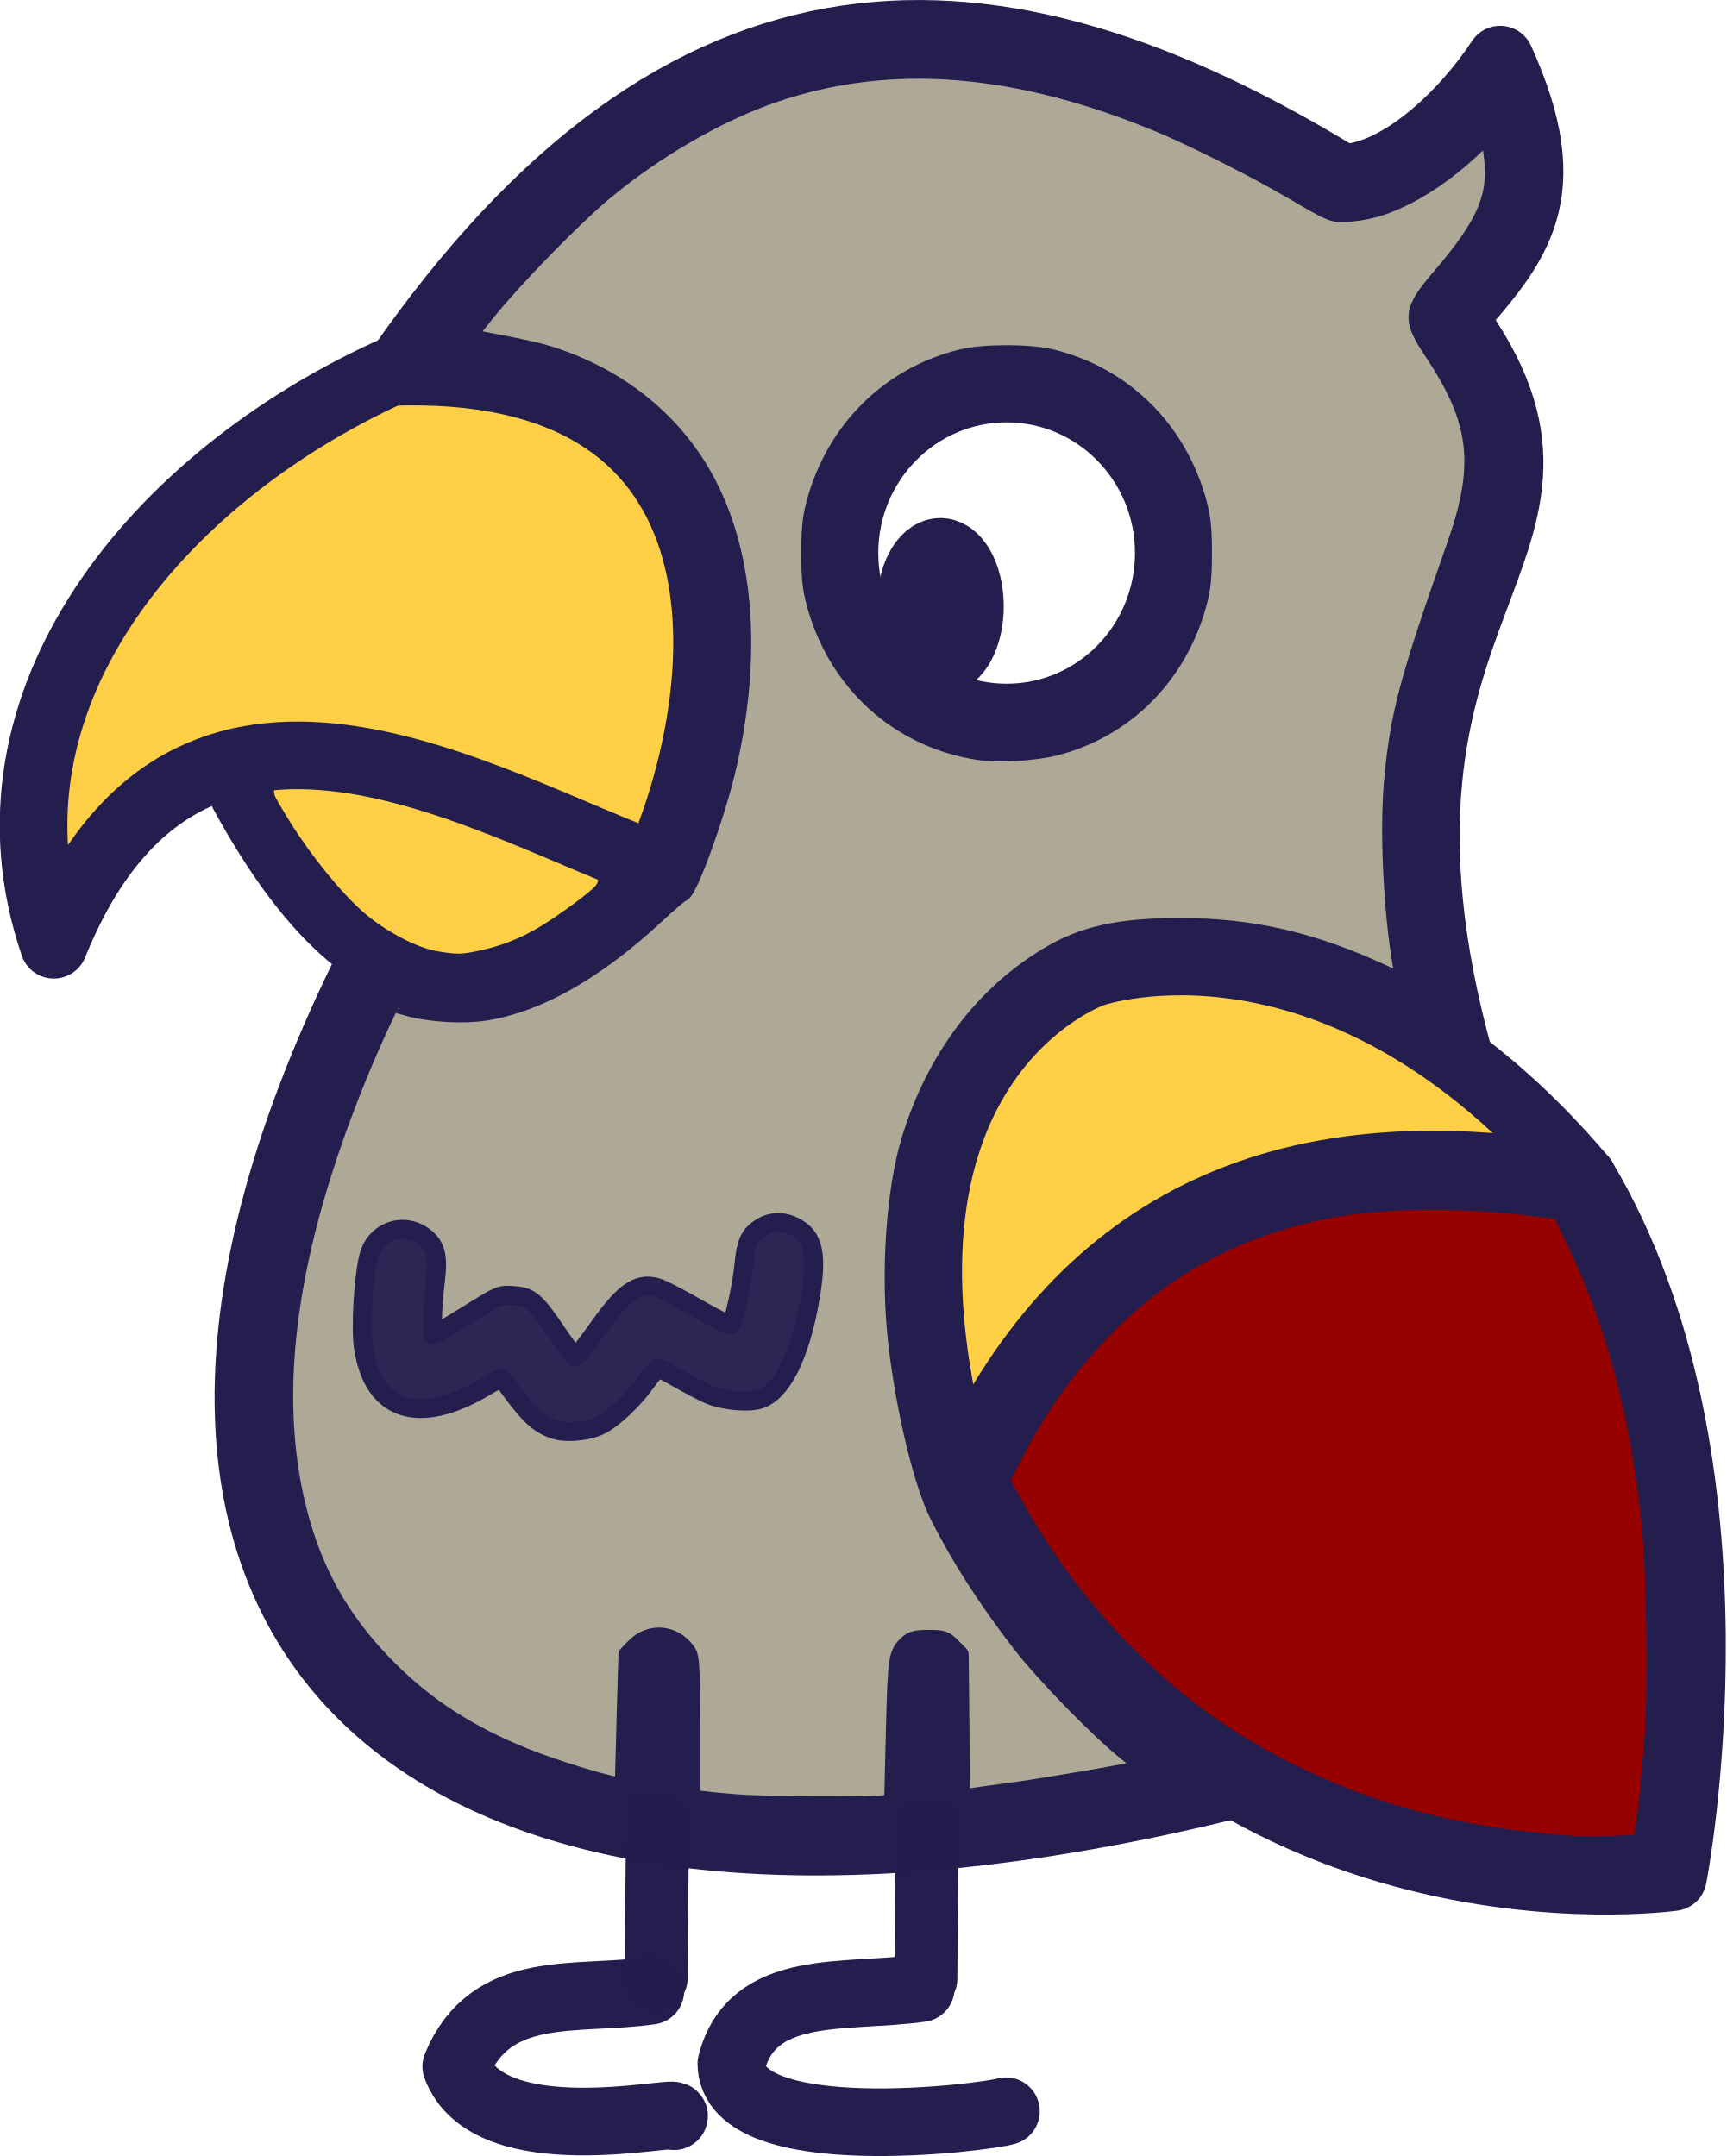
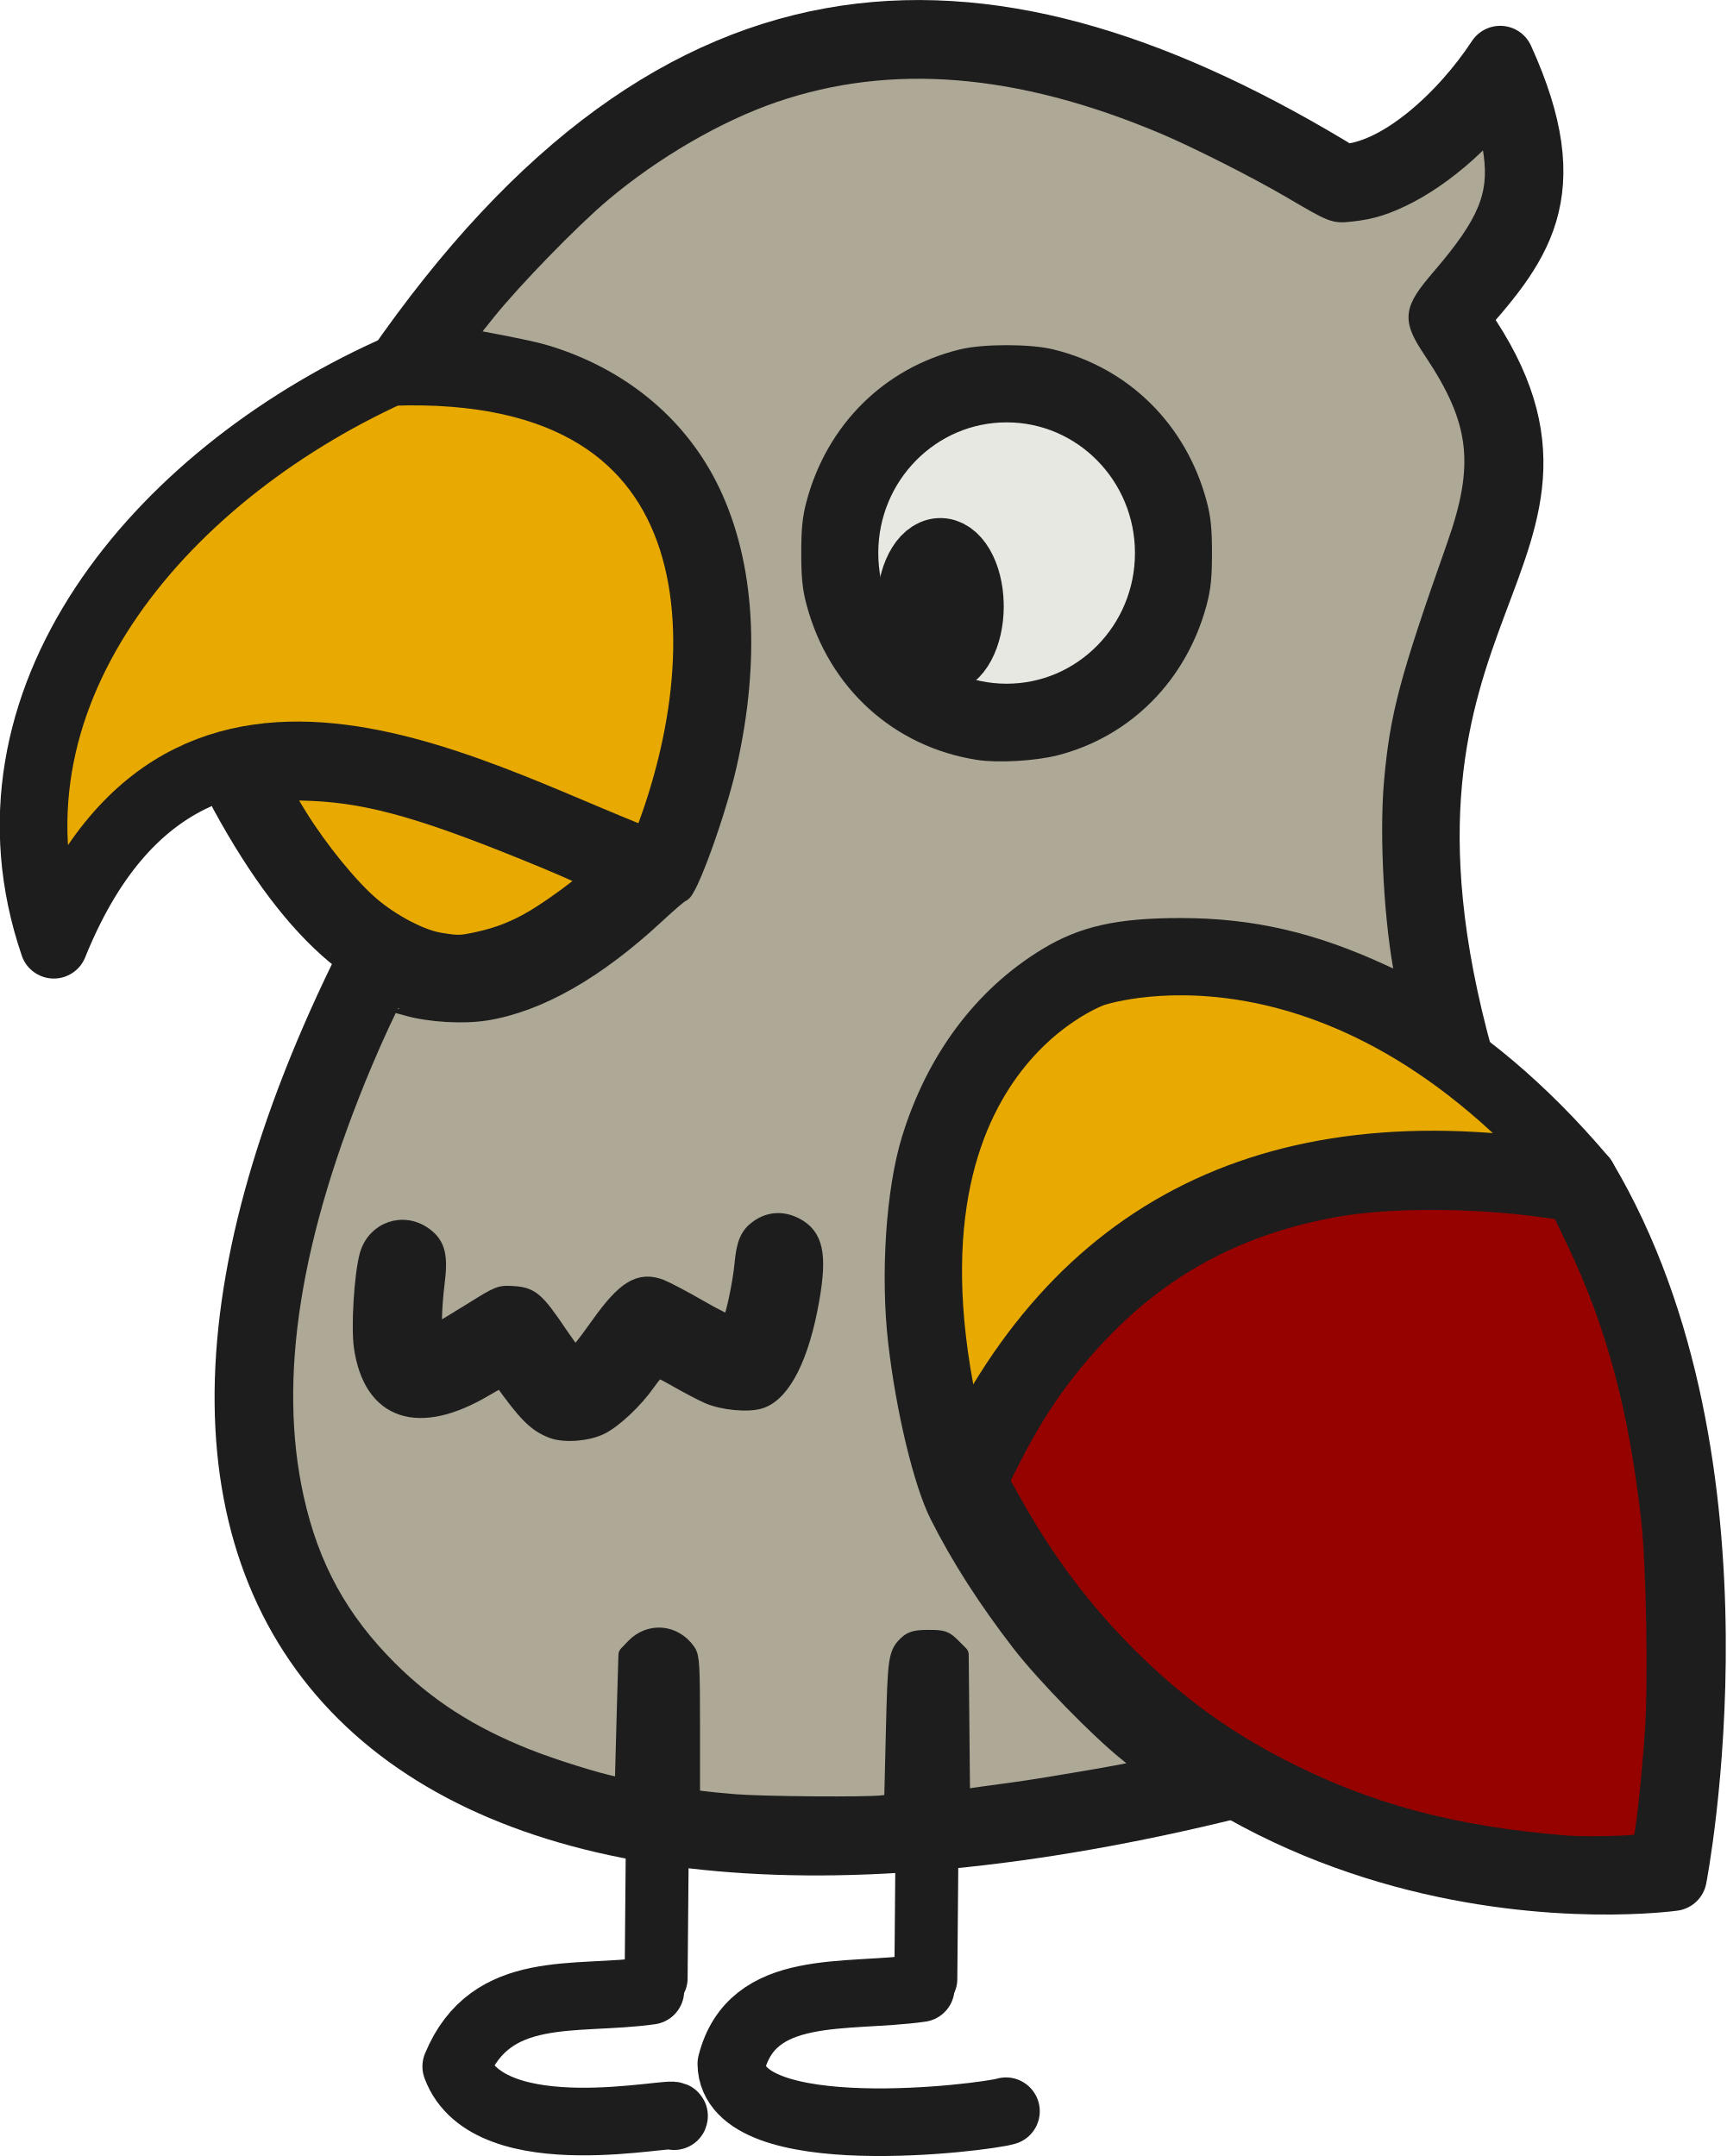
<svg xmlns="http://www.w3.org/2000/svg" width="53.837mm" height="67.24mm" viewBox="0 0 53.837 67.24" version="1.1" id="svg1" xml:space="preserve">
  <defs id="defs1" />
-   <g id="layer1" transform="translate(-83.49577,-202.7342)">
-     <g id="g35">
-       <path style="fill:none;fill-opacity:1;stroke:#241e4e;stroke-width:2.109;stroke-linecap:round;stroke-linejoin:round;stroke-dasharray:none;stroke-opacity:0.995" d="m 112.203,264.74 c -2.342,0.333 -5.26,-0.2 -5.905,2.362 0.041,2.665 7.93,1.671 8.562,1.476" id="path11-1" />
-       <path style="opacity:1;fill:#960200;fill-opacity:1;stroke:#241e4e;stroke-width:1.963;stroke-linecap:round;stroke-dasharray:none;stroke-opacity:1" d="m 104.036,254.795 -0.083,9.643" id="path10" />
-       <path style="fill:#960200;fill-opacity:1;stroke:#241e4e;stroke-width:1.963;stroke-linecap:round;stroke-dasharray:none;stroke-opacity:1" d="m 112.445,254.816 -0.083,9.643" id="path10-5" />
-       <path style="opacity:1;fill:none;fill-opacity:1;stroke:#241e4e;stroke-width:2.109;stroke-linecap:round;stroke-linejoin:round;stroke-dasharray:none;stroke-opacity:0.995" d="m 103.773,264.82 c -2.342,0.333 -4.965,-0.274 -6.052,2.362 1.009,2.724 6.888,1.337 6.79,1.55" id="path11" />
-       <path style="opacity:1;fill:none;fill-opacity:1;stroke:#241e4e;stroke-width:2.109;stroke-linecap:round;stroke-linejoin:round;stroke-dasharray:none;stroke-opacity:0.995" d="m 95.064,232.714 c -10.54,21.073 1.455,31.974 26.866,25.685" id="path12" />
-       <path style="opacity:1;fill:none;fill-opacity:1;stroke:#241e4e;stroke-width:2.109;stroke-linecap:round;stroke-linejoin:round;stroke-dasharray:none;stroke-opacity:0.958" d="m 96.048,242.157 c -0.235,1.487 -0.333,2.935 0.244,3.343 0.592,0.479 2.154,-0.735 3.15,-1.313 0.625,0.755 1.18,2.082 1.833,2.134 1.018,0.026 1.777,-1.763 2.43,-2.39 0.992,0.496 2.394,1.533 3.021,1.454 0.418,-0.026 1.037,-1.897 1.063,-3.437" id="path13" />
-       <path style="opacity:1;fill:#ffd046;fill-opacity:1;stroke:#241e4e;stroke-width:2.109;stroke-linecap:round;stroke-linejoin:round;stroke-dasharray:none;stroke-opacity:1" d="m 117.575,233.083 c 0,0 7.602,-2.657 15.278,6.421 5.314,8.931 2.805,21.773 2.805,21.773 0,0 -15.057,2.14 -22.142,-12.252 -3.912,-13.211 4.059,-15.942 4.059,-15.942 z" id="path14" />
-       <path style="opacity:1;fill:none;fill-opacity:1;stroke:#241e4e;stroke-width:2.109;stroke-linecap:round;stroke-linejoin:round;stroke-dasharray:none;stroke-opacity:1" d="m 113.515,248.804 c 3.471,-7.706 9.766,-11.039 19.337,-9.3" id="path15" />
-       <path style="opacity:1;fill:none;fill-opacity:1;stroke:#241e4e;stroke-width:2.109;stroke-linecap:round;stroke-linejoin:round;stroke-dasharray:none;stroke-opacity:1" d="m 129.015,235.814 c -4.069,-14.609 5.242,-15.743 -0.221,-23.175 2.012,-2.275 3.392,-3.825 1.476,-8.045 -1.158,1.767 -3.206,3.668 -4.945,3.69 -10.89,-6.679 -20.52,-6.879 -29.449,6.052" id="path16" />
-       <path style="opacity:1;fill:none;fill-opacity:1;stroke:#241e4e;stroke-width:2.109;stroke-linecap:round;stroke-linejoin:round;stroke-dasharray:none;stroke-opacity:1" d="m 91.078,227.474 c 4.541,8.329 8.765,6.364 12.916,2.214" id="path18" />
-       <ellipse style="opacity:1;fill:none;fill-opacity:1;stroke:#241e4e;stroke-width:2.109;stroke-linecap:round;stroke-linejoin:round;stroke-dasharray:none;stroke-opacity:1" id="path19" cx="114.881" cy="219.982" rx="5.056" ry="5.13" />
-       <path style="opacity:1;fill:none;fill-opacity:1;stroke:#241e4e;stroke-width:2.109;stroke-linecap:round;stroke-linejoin:round;stroke-dasharray:none;stroke-opacity:1" id="path20" d="m 113.737,221.643 a 0.923,1.698 0 0 1 -0.913,1.697 0.923,1.698 0 0 1 -0.932,-1.661 0.923,1.698 0 0 1 0.893,-1.733 0.923,1.698 0 0 1 0.951,1.624 l -0.922,0.072 z" />
-       <path style="opacity:1;fill:#960200;fill-opacity:1;stroke:#241e4e;stroke-width:2.224;stroke-linecap:round;stroke-linejoin:round;stroke-dasharray:none;stroke-opacity:1" d="m 500.168,983.707 c -13.342,-1.054 -23.583,-3.806 -33.754,-9.071 -6.892,-3.567 -12.411,-7.617 -18,-13.206 -5.306,-5.306 -9.68,-11.13 -13.517,-17.997 l -1.479,-2.646 1.431,-2.814 c 2.951,-5.803 6.162,-10.351 10.505,-14.873 7.533,-7.846 16.549,-12.569 27.756,-14.54 6.262,-1.102 15.936,-1.084 24.174,0.045 l 2.276,0.312 1.81,3.797 c 4.588,9.626 7.274,19.693 8.716,32.669 0.598,5.379 0.839,19.243 0.435,24.967 -0.451,6.391 -1.169,12.786 -1.472,13.111 -0.255,0.274 -6.387,0.444 -8.88,0.247 z" id="path21" transform="scale(0.2645833)" />
-       <path style="opacity:1;fill:#aea897;fill-opacity:1;stroke:#241e4e;stroke-width:2.224;stroke-linecap:round;stroke-linejoin:round;stroke-dasharray:none;stroke-opacity:1" d="m 402.115,978.834 c -1.534,-0.123 -3.323,-0.302 -3.975,-0.396 l -1.186,-0.172 v -8.29 c 0,-7.354 -0.054,-8.367 -0.475,-8.979 -1.494,-2.167 -4.294,-2.414 -6.093,-0.537 l -0.824,0.859 -0.179,6.05 c -0.098,3.327 -0.193,6.848 -0.209,7.824 l -0.03,1.775 -1.027,-0.193 c -2.136,-0.401 -7.611,-2.119 -10.694,-3.357 -6.566,-2.635 -11.55,-5.839 -16.052,-10.319 -5.848,-5.82 -9.301,-12.118 -11.099,-20.248 -3.125,-14.133 -0.454,-31.067 8.116,-51.442 1.2,-2.853 2.97,-6.687 3.246,-7.029 0.022,-0.028 0.918,0.198 1.989,0.503 2.602,0.739 6.547,0.97 9.21,0.541 6.204,-1.001 12.963,-4.855 20.026,-11.419 1.506,-1.4 2.849,-2.545 2.985,-2.545 0.757,0 4.186,-9.476 5.441,-15.039 2.816,-12.475 2.133,-23.663 -1.967,-32.223 -3.593,-7.501 -10.117,-13.092 -18.543,-15.89 -1.808,-0.6 -3.381,-0.95 -9.293,-2.062 l -1.064,-0.2 2.458,-3.069 c 3.08,-3.845 9.947,-10.906 13.617,-14.003 6.024,-5.083 13.605,-9.485 20.25,-11.758 13.778,-4.714 28.872,-3.492 46.002,3.725 3.789,1.596 11,5.241 14.924,7.544 5.066,2.973 5.077,2.977 7.081,2.769 2.447,-0.254 4.25,-0.824 6.832,-2.161 2.511,-1.301 5.45,-3.467 7.769,-5.728 0.878,-0.856 1.653,-1.501 1.721,-1.432 0.068,0.068 0.266,1.158 0.439,2.422 0.68,4.963 -0.708,8.28 -6.093,14.565 -3.433,4.006 -3.527,4.846 -0.968,8.679 5.478,8.207 6.096,13.42 2.723,22.975 -5.582,15.814 -6.694,19.993 -7.391,27.777 -0.573,6.403 0.016,16.866 1.299,23.081 l 0.187,0.904 -2.615,-1.218 c -8.325,-3.878 -15.547,-5.553 -23.955,-5.553 -7.321,-6.6e-4 -11.494,0.932 -15.749,3.52 -7.571,4.604 -13.143,12.08 -16.029,21.504 -1.834,5.989 -2.487,15.916 -1.571,23.876 0.916,7.958 2.982,16.557 4.89,20.352 2.473,4.919 5.691,9.939 9.661,15.073 2.851,3.686 9.226,10.22 12.595,12.908 1.774,1.415 2.191,1.874 1.813,1.992 -1.132,0.351 -11.417,2.129 -15.416,2.665 -2.378,0.319 -4.727,0.645 -5.219,0.725 l -0.895,0.145 -0.081,-8.514 -0.081,-8.514 -0.912,-0.912 c -0.839,-0.839 -1.054,-0.912 -2.691,-0.912 -1.386,0 -1.914,0.123 -2.394,0.557 -1.263,1.143 -1.327,1.576 -1.542,10.359 l -0.205,8.406 -1.258,0.172 c -1.727,0.237 -14.077,0.145 -17.499,-0.13 z m -15.773,-44.604 c 1.574,-0.803 3.949,-3.051 5.384,-5.097 0.619,-0.882 1.252,-1.604 1.406,-1.604 0.154,0 1.235,0.548 2.4,1.217 1.166,0.669 2.747,1.499 3.514,1.843 1.682,0.755 4.688,1.045 6.079,0.586 2.603,-0.859 4.745,-5.154 5.905,-11.842 0.902,-5.2 0.449,-7.334 -1.802,-8.487 -1.465,-0.751 -2.94,-0.661 -4.229,0.257 -1.134,0.807 -1.536,1.757 -1.758,4.153 -0.231,2.494 -1.204,6.903 -1.573,7.131 -0.144,0.089 -1.8,-0.725 -3.68,-1.808 -1.88,-1.084 -3.94,-2.175 -4.578,-2.426 -2.402,-0.944 -4.093,0.085 -7.116,4.33 -1.832,2.572 -2.721,3.652 -3.008,3.652 -0.099,0 -1.009,-1.224 -2.022,-2.72 -2.587,-3.82 -3.179,-4.332 -5.163,-4.468 -1.578,-0.108 -1.657,-0.077 -4.812,1.892 -1.764,1.101 -3.553,2.181 -3.975,2.4 l -0.767,0.398 v -1.871 c 0,-1.029 0.143,-2.986 0.318,-4.349 0.393,-3.066 0.092,-4.332 -1.277,-5.377 -2.438,-1.859 -5.737,-0.731 -6.545,2.238 -0.627,2.3 -0.997,8.375 -0.654,10.727 1.105,7.579 6.504,9.364 14.305,4.73 1.079,-0.641 1.996,-1.118 2.038,-1.059 2.957,4.158 4.098,5.299 6.017,6.018 1.405,0.526 4.086,0.303 5.592,-0.465 z m 53.589,-80.036 c 8.208,-2.103 14.477,-8.43 16.753,-16.907 0.468,-1.742 0.599,-3.027 0.599,-5.858 0,-2.831 -0.131,-4.116 -0.599,-5.858 -2.312,-8.611 -8.747,-14.986 -17.223,-17.059 -2.583,-0.632 -7.949,-0.632 -10.531,0 -8.476,2.073 -14.911,8.447 -17.223,17.059 -0.468,1.742 -0.599,3.027 -0.599,5.858 0,2.831 0.131,4.116 0.599,5.858 2.506,9.335 9.779,15.951 19.152,17.422 2.309,0.362 6.598,0.119 9.072,-0.515 z" id="path22" transform="scale(0.2645833)" />
-       <path style="opacity:1;fill:#ffd046;fill-opacity:1;stroke:#ffd046;stroke-width:2.224;stroke-linecap:round;stroke-linejoin:round;stroke-dasharray:none;stroke-opacity:1" d="m 367.385,877.285 c -2.222,-0.356 -5.69,-2.17 -8.134,-4.255 -2.508,-2.14 -6.098,-6.541 -8.534,-10.462 -0.959,-1.543 -1.743,-2.892 -1.743,-2.996 0,-0.105 1.538,-0.121 3.417,-0.036 7.034,0.317 13.629,2.235 27.617,8.034 2.723,1.129 4.951,2.146 4.951,2.261 0,0.313 -4.059,3.329 -6.257,4.649 -2.261,1.358 -4.332,2.179 -6.854,2.719 -2.018,0.432 -2.277,0.437 -4.463,0.087 z" id="path24" transform="scale(0.2645833)" />
-       <path style="opacity:1;fill:#ffd046;fill-opacity:1;stroke:#241e4e;stroke-width:2.109;stroke-linecap:round;stroke-linejoin:round;stroke-dasharray:none;stroke-opacity:1" d="m 85.173,232.197 c -2.606,-7.628 3.248,-14.562 10.481,-17.861 11.305,-0.433 11.033,9.193 8.34,15.426 -5.362,-1.913 -14.64,-7.911 -18.821,2.436 z" id="path17" />
+   <g id="layer11" transform="translate(-83.49577,-202.7342)">
+     <g id="g35" style="stroke:#1d1d1d;stroke-opacity:1">
+       <path style="fill:none;fill-opacity:1;stroke:#1d1d1d;stroke-width:2.109;stroke-linecap:round;stroke-linejoin:round;stroke-dasharray:none;stroke-opacity:1" d="m 112.203,264.74 c -2.342,0.333 -5.26,-0.2 -5.905,2.362 0.041,2.665 7.93,1.671 8.562,1.476" id="path11-1" />
+       <path style="opacity:1;fill:#960200;fill-opacity:1;stroke:#1d1d1d;stroke-width:1.963;stroke-linecap:round;stroke-dasharray:none;stroke-opacity:1" d="m 104.036,254.795 -0.083,9.643" id="path10" />
+       <path style="fill:#960200;fill-opacity:1;stroke:#1d1d1d;stroke-width:1.963;stroke-linecap:round;stroke-dasharray:none;stroke-opacity:1" d="m 112.445,254.816 -0.083,9.643" id="path10-5" />
+       <path style="opacity:1;fill:none;fill-opacity:1;stroke:#1d1d1d;stroke-width:2.109;stroke-linecap:round;stroke-linejoin:round;stroke-dasharray:none;stroke-opacity:1" d="m 103.773,264.82 c -2.342,0.333 -4.965,-0.274 -6.052,2.362 1.009,2.724 6.888,1.337 6.79,1.55" id="path11" />
+       <path style="opacity:1;fill:none;fill-opacity:1;stroke:#1d1d1d;stroke-width:2.109;stroke-linecap:round;stroke-linejoin:round;stroke-dasharray:none;stroke-opacity:1" d="m 95.064,232.714 c -10.54,21.073 1.455,31.974 26.866,25.685" id="path12" />
+       <path style="opacity:1;fill:none;fill-opacity:1;stroke:#1d1d1d;stroke-width:2.109;stroke-linecap:round;stroke-linejoin:round;stroke-dasharray:none;stroke-opacity:1" d="m 96.048,242.157 c -0.235,1.487 -0.333,2.935 0.244,3.343 0.592,0.479 2.154,-0.735 3.15,-1.313 0.625,0.755 1.18,2.082 1.833,2.134 1.018,0.026 1.777,-1.763 2.43,-2.39 0.992,0.496 2.394,1.533 3.021,1.454 0.418,-0.026 1.037,-1.897 1.063,-3.437" id="path13" />
+       <path style="opacity:1;fill:#e8aa00;fill-opacity:1;stroke:#1d1d1d;stroke-width:2.109;stroke-linecap:round;stroke-linejoin:round;stroke-dasharray:none;stroke-opacity:1" d="m 117.575,233.083 c 0,0 7.602,-2.657 15.278,6.421 5.314,8.931 2.805,21.773 2.805,21.773 0,0 -15.057,2.14 -22.142,-12.252 -3.912,-13.211 4.059,-15.942 4.059,-15.942 z" id="path14" />
+       <path style="opacity:1;fill:none;fill-opacity:1;stroke:#1d1d1d;stroke-width:2.109;stroke-linecap:round;stroke-linejoin:round;stroke-dasharray:none;stroke-opacity:1" d="m 113.515,248.804 c 3.471,-7.706 9.766,-11.039 19.337,-9.3" id="path15" />
+       <path style="opacity:1;fill:none;fill-opacity:1;stroke:#1d1d1d;stroke-width:2.109;stroke-linecap:round;stroke-linejoin:round;stroke-dasharray:none;stroke-opacity:1" d="m 129.015,235.814 c -4.069,-14.609 5.242,-15.743 -0.221,-23.175 2.012,-2.275 3.392,-3.825 1.476,-8.045 -1.158,1.767 -3.206,3.668 -4.945,3.69 -10.89,-6.679 -20.52,-6.879 -29.449,6.052" id="path16" />
+       <path style="opacity:1;fill:none;fill-opacity:1;stroke:#1d1d1d;stroke-width:2.109;stroke-linecap:round;stroke-linejoin:round;stroke-dasharray:none;stroke-opacity:1" d="m 91.078,227.474 c 4.541,8.329 8.765,6.364 12.916,2.214" id="path18" />
+       <ellipse style="opacity:1;fill:#e8e8e3;fill-opacity:1;stroke:#1d1d1d;stroke-width:2.109;stroke-linecap:round;stroke-linejoin:round;stroke-dasharray:none;stroke-opacity:1" id="path19" cx="114.881" cy="219.982" rx="5.056" ry="5.13" />
+       <path style="opacity:1;fill:none;fill-opacity:1;stroke:#1d1d1d;stroke-width:2.109;stroke-linecap:round;stroke-linejoin:round;stroke-dasharray:none;stroke-opacity:1" id="path20" d="m 113.737,221.643 a 0.923,1.698 0 0 1 -0.913,1.697 0.923,1.698 0 0 1 -0.932,-1.661 0.923,1.698 0 0 1 0.893,-1.733 0.923,1.698 0 0 1 0.951,1.624 l -0.922,0.072 z" />
+       <path style="opacity:1;fill:#960200;fill-opacity:1;stroke:#1d1d1d;stroke-width:2.224;stroke-linecap:round;stroke-linejoin:round;stroke-dasharray:none;stroke-opacity:1" d="m 500.168,983.707 c -13.342,-1.054 -23.583,-3.806 -33.754,-9.071 -6.892,-3.567 -12.411,-7.617 -18,-13.206 -5.306,-5.306 -9.68,-11.13 -13.517,-17.997 l -1.479,-2.646 1.431,-2.814 c 2.951,-5.803 6.162,-10.351 10.505,-14.873 7.533,-7.846 16.549,-12.569 27.756,-14.54 6.262,-1.102 15.936,-1.084 24.174,0.045 l 2.276,0.312 1.81,3.797 c 4.588,9.626 7.274,19.693 8.716,32.669 0.598,5.379 0.839,19.243 0.435,24.967 -0.451,6.391 -1.169,12.786 -1.472,13.111 -0.255,0.274 -6.387,0.444 -8.88,0.247 z" id="path21" transform="scale(0.2645833)" />
+       <path style="opacity:1;fill:#aea897;fill-opacity:1;stroke:#1d1d1d;stroke-width:2.224;stroke-linecap:round;stroke-linejoin:round;stroke-dasharray:none;stroke-opacity:1" d="m 402.115,978.834 c -1.534,-0.123 -3.323,-0.302 -3.975,-0.396 l -1.186,-0.172 v -8.29 c 0,-7.354 -0.054,-8.367 -0.475,-8.979 -1.494,-2.167 -4.294,-2.414 -6.093,-0.537 l -0.824,0.859 -0.179,6.05 c -0.098,3.327 -0.193,6.848 -0.209,7.824 l -0.03,1.775 -1.027,-0.193 c -2.136,-0.401 -7.611,-2.119 -10.694,-3.357 -6.566,-2.635 -11.55,-5.839 -16.052,-10.319 -5.848,-5.82 -9.301,-12.118 -11.099,-20.248 -3.125,-14.133 -0.454,-31.067 8.116,-51.442 1.2,-2.853 2.97,-6.687 3.246,-7.029 0.022,-0.028 0.918,0.198 1.989,0.503 2.602,0.739 6.547,0.97 9.21,0.541 6.204,-1.001 12.963,-4.855 20.026,-11.419 1.506,-1.4 2.849,-2.545 2.985,-2.545 0.757,0 4.186,-9.476 5.441,-15.039 2.816,-12.475 2.133,-23.663 -1.967,-32.223 -3.593,-7.501 -10.117,-13.092 -18.543,-15.89 -1.808,-0.6 -3.381,-0.95 -9.293,-2.062 l -1.064,-0.2 2.458,-3.069 c 3.08,-3.845 9.947,-10.906 13.617,-14.003 6.024,-5.083 13.605,-9.485 20.25,-11.758 13.778,-4.714 28.872,-3.492 46.002,3.725 3.789,1.596 11,5.241 14.924,7.544 5.066,2.973 5.077,2.977 7.081,2.769 2.447,-0.254 4.25,-0.824 6.832,-2.161 2.511,-1.301 5.45,-3.467 7.769,-5.728 0.878,-0.856 1.653,-1.501 1.721,-1.432 0.068,0.068 0.266,1.158 0.439,2.422 0.68,4.963 -0.708,8.28 -6.093,14.565 -3.433,4.006 -3.527,4.846 -0.968,8.679 5.478,8.207 6.096,13.42 2.723,22.975 -5.582,15.814 -6.694,19.993 -7.391,27.777 -0.573,6.403 0.016,16.866 1.299,23.081 l 0.187,0.904 -2.615,-1.218 c -8.325,-3.878 -15.547,-5.553 -23.955,-5.553 -7.321,-6.6e-4 -11.494,0.932 -15.749,3.52 -7.571,4.604 -13.143,12.08 -16.029,21.504 -1.834,5.989 -2.487,15.916 -1.571,23.876 0.916,7.958 2.982,16.557 4.89,20.352 2.473,4.919 5.691,9.939 9.661,15.073 2.851,3.686 9.226,10.22 12.595,12.908 1.774,1.415 2.191,1.874 1.813,1.992 -1.132,0.351 -11.417,2.129 -15.416,2.665 -2.378,0.319 -4.727,0.645 -5.219,0.725 l -0.895,0.145 -0.081,-8.514 -0.081,-8.514 -0.912,-0.912 c -0.839,-0.839 -1.054,-0.912 -2.691,-0.912 -1.386,0 -1.914,0.123 -2.394,0.557 -1.263,1.143 -1.327,1.576 -1.542,10.359 l -0.205,8.406 -1.258,0.172 c -1.727,0.237 -14.077,0.145 -17.499,-0.13 z m -15.773,-44.604 c 1.574,-0.803 3.949,-3.051 5.384,-5.097 0.619,-0.882 1.252,-1.604 1.406,-1.604 0.154,0 1.235,0.548 2.4,1.217 1.166,0.669 2.747,1.499 3.514,1.843 1.682,0.755 4.688,1.045 6.079,0.586 2.603,-0.859 4.745,-5.154 5.905,-11.842 0.902,-5.2 0.449,-7.334 -1.802,-8.487 -1.465,-0.751 -2.94,-0.661 -4.229,0.257 -1.134,0.807 -1.536,1.757 -1.758,4.153 -0.231,2.494 -1.204,6.903 -1.573,7.131 -0.144,0.089 -1.8,-0.725 -3.68,-1.808 -1.88,-1.084 -3.94,-2.175 -4.578,-2.426 -2.402,-0.944 -4.093,0.085 -7.116,4.33 -1.832,2.572 -2.721,3.652 -3.008,3.652 -0.099,0 -1.009,-1.224 -2.022,-2.72 -2.587,-3.82 -3.179,-4.332 -5.163,-4.468 -1.578,-0.108 -1.657,-0.077 -4.812,1.892 -1.764,1.101 -3.553,2.181 -3.975,2.4 l -0.767,0.398 v -1.871 c 0,-1.029 0.143,-2.986 0.318,-4.349 0.393,-3.066 0.092,-4.332 -1.277,-5.377 -2.438,-1.859 -5.737,-0.731 -6.545,2.238 -0.627,2.3 -0.997,8.375 -0.654,10.727 1.105,7.579 6.504,9.364 14.305,4.73 1.079,-0.641 1.996,-1.118 2.038,-1.059 2.957,4.158 4.098,5.299 6.017,6.018 1.405,0.526 4.086,0.303 5.592,-0.465 z m 53.589,-80.036 c 8.208,-2.103 14.477,-8.43 16.753,-16.907 0.468,-1.742 0.599,-3.027 0.599,-5.858 0,-2.831 -0.131,-4.116 -0.599,-5.858 -2.312,-8.611 -8.747,-14.986 -17.223,-17.059 -2.583,-0.632 -7.949,-0.632 -10.531,0 -8.476,2.073 -14.911,8.447 -17.223,17.059 -0.468,1.742 -0.599,3.027 -0.599,5.858 0,2.831 0.131,4.116 0.599,5.858 2.506,9.335 9.779,15.951 19.152,17.422 2.309,0.362 6.598,0.119 9.072,-0.515 z" id="path22" transform="scale(0.2645833)" />
+       <path style="opacity:1;fill:#e8aa00;fill-opacity:1;stroke:#1d1d1d;stroke-width:2.224;stroke-linecap:round;stroke-linejoin:round;stroke-dasharray:none;stroke-opacity:1" d="m 367.385,877.285 c -2.222,-0.356 -5.69,-2.17 -8.134,-4.255 -2.508,-2.14 -6.098,-6.541 -8.534,-10.462 -0.959,-1.543 -1.743,-2.892 -1.743,-2.996 0,-0.105 1.538,-0.121 3.417,-0.036 7.034,0.317 13.629,2.235 27.617,8.034 2.723,1.129 4.951,2.146 4.951,2.261 0,0.313 -4.059,3.329 -6.257,4.649 -2.261,1.358 -4.332,2.179 -6.854,2.719 -2.018,0.432 -2.277,0.437 -4.463,0.087 z" id="path24" transform="scale(0.2645833)" />
+       <path style="opacity:1;fill:#e8aa00;fill-opacity:1;stroke:#1d1d1d;stroke-width:2.109;stroke-linecap:round;stroke-linejoin:round;stroke-dasharray:none;stroke-opacity:1" d="m 85.173,232.197 c -2.606,-7.628 3.248,-14.562 10.481,-17.861 11.305,-0.433 11.033,9.193 8.34,15.426 -5.362,-1.913 -14.64,-7.911 -18.821,2.436 z" id="path17" />
    </g>
  </g>
</svg>
